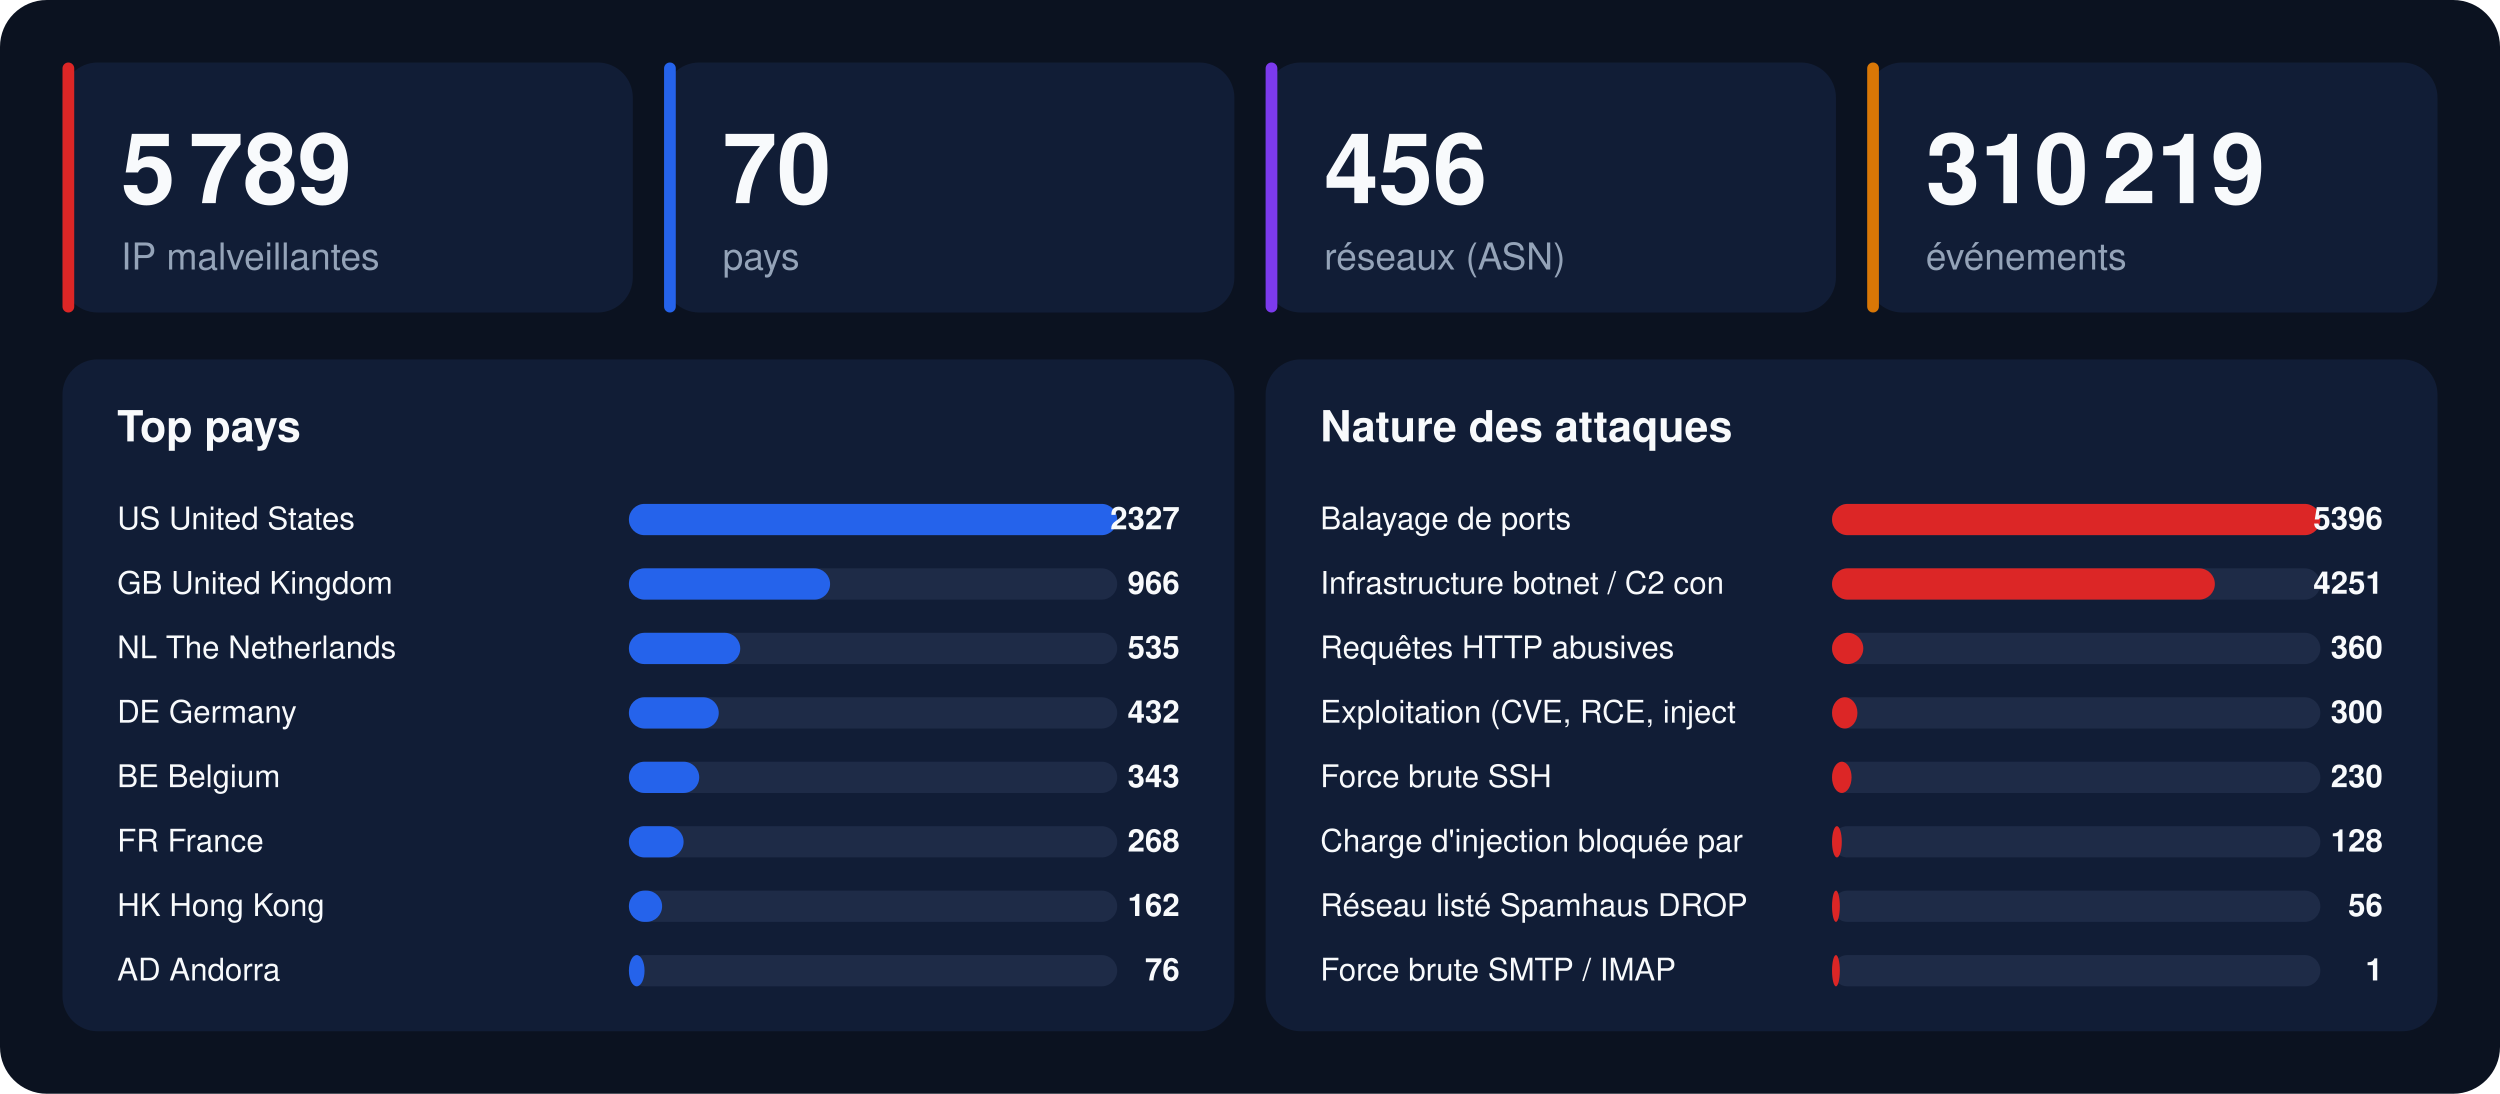
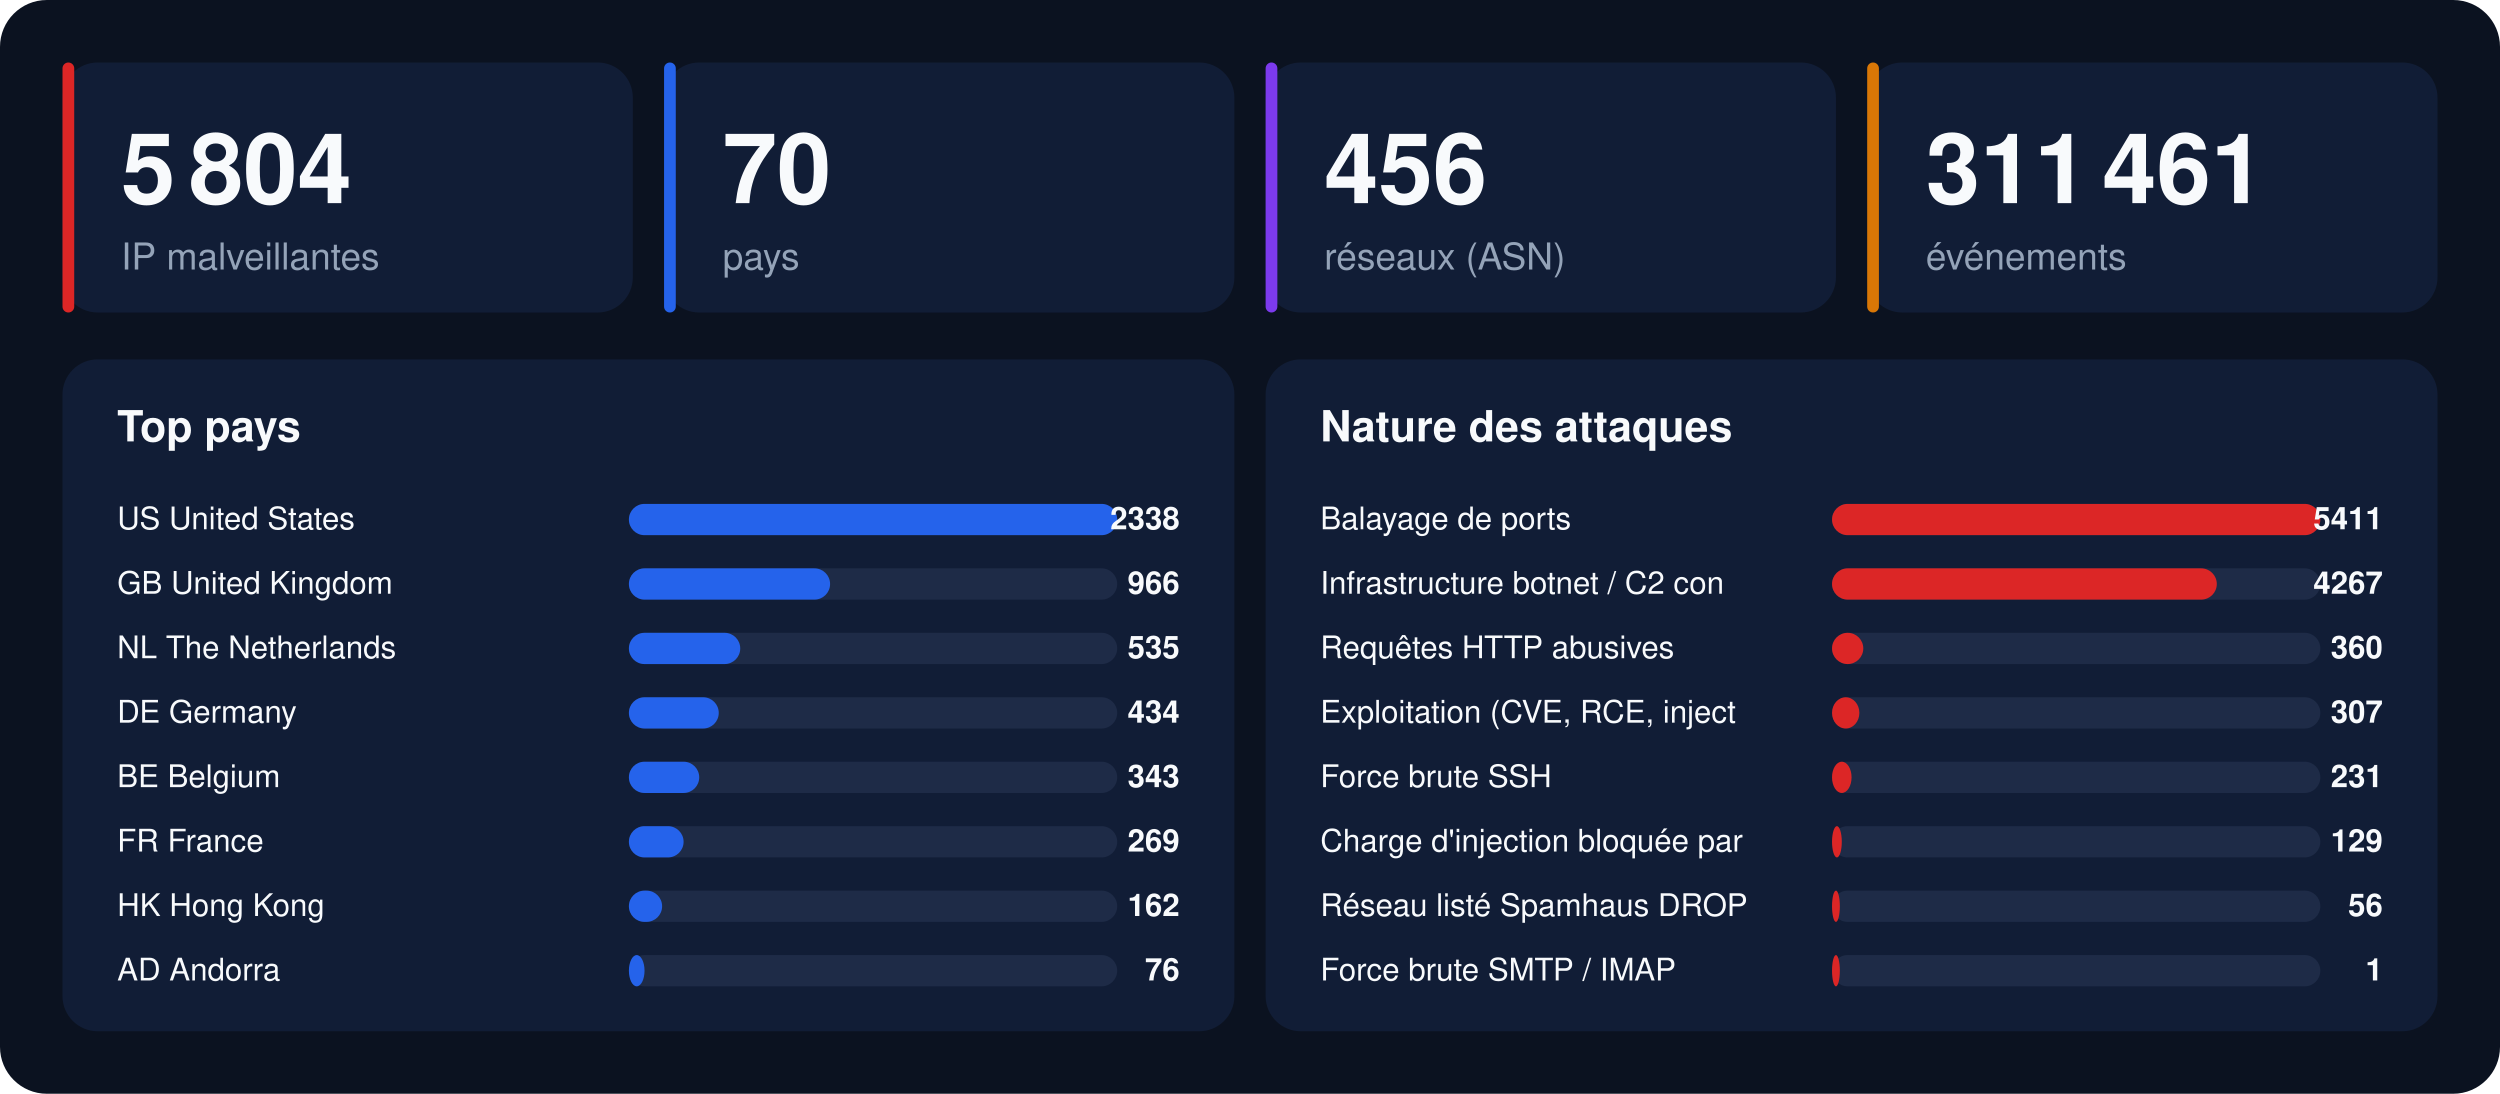
<svg xmlns="http://www.w3.org/2000/svg" width="1280" height="560" viewBox="0 0 1280 560" font-family="-apple-system,BlinkMacSystemFont,'Segoe UI',Helvetica,Arial,sans-serif">
  <rect width="1280" height="560" rx="24" fill="#0b1220" />
  <rect x="32" y="32" width="292" height="128" rx="18" fill="#111d36" />
  <rect x="32" y="32" width="6" height="128" rx="3" fill="#dc2626" />
-   <text x="62" y="104" font-size="50" font-weight="800" fill="#f8fafc">5 789</text>
+   <text x="62" y="104" font-size="50" font-weight="800" fill="#f8fafc">5 804</text>
  <text x="62" y="138" font-size="19" fill="#94a3b8">IP malveillantes</text>
  <rect x="340" y="32" width="292" height="128" rx="18" fill="#111d36" />
  <rect x="340" y="32" width="6" height="128" rx="3" fill="#2563eb" />
  <text x="370" y="104" font-size="50" font-weight="800" fill="#f8fafc">70</text>
  <text x="370" y="138" font-size="19" fill="#94a3b8">pays</text>
  <rect x="648" y="32" width="292" height="128" rx="18" fill="#111d36" />
  <rect x="648" y="32" width="6" height="128" rx="3" fill="#7c3aed" />
  <text x="678" y="104" font-size="50" font-weight="800" fill="#f8fafc">456</text>
  <text x="678" y="138" font-size="19" fill="#94a3b8">réseaux (ASN)</text>
  <rect x="956" y="32" width="292" height="128" rx="18" fill="#111d36" />
  <rect x="956" y="32" width="6" height="128" rx="3" fill="#d97706" />
-   <text x="986" y="104" font-size="50" font-weight="800" fill="#f8fafc">310 219</text>
+   <text x="986" y="104" font-size="50" font-weight="800" fill="#f8fafc">311 461</text>
  <text x="986" y="138" font-size="19" fill="#94a3b8">événements</text>
  <rect x="32" y="184" width="600" height="344" rx="18" fill="#111d36" />
  <text x="60" y="226" font-size="22" font-weight="700" fill="#f8fafc">Top pays</text>
  <text x="60" y="271" font-size="16" fill="#f8fafc">US  United States</text>
  <rect x="322" y="258" width="250" height="16" rx="8" fill="#1e2b47" />
  <rect x="322" y="258" width="250" height="16" rx="8" fill="#2563eb" />
-   <text x="604" y="271" font-size="16" font-weight="700" text-anchor="end" fill="#f8fafc">2327</text>
+   <text x="604" y="271" font-size="16" font-weight="700" text-anchor="end" fill="#f8fafc">2338</text>
  <text x="60" y="304" font-size="16" fill="#f8fafc">GB  United Kingdom</text>
  <rect x="322" y="291" width="250" height="16" rx="8" fill="#1e2b47" />
  <rect x="322" y="291" width="103" height="16" rx="8" fill="#2563eb" />
  <text x="604" y="304" font-size="16" font-weight="700" text-anchor="end" fill="#f8fafc">966</text>
  <text x="60" y="337" font-size="16" fill="#f8fafc">NL  The Netherlands</text>
  <rect x="322" y="324" width="250" height="16" rx="8" fill="#1e2b47" />
  <rect x="322" y="324" width="57" height="16" rx="8" fill="#2563eb" />
  <text x="604" y="337" font-size="16" font-weight="700" text-anchor="end" fill="#f8fafc">535</text>
  <text x="60" y="370" font-size="16" fill="#f8fafc">DE  Germany</text>
  <rect x="322" y="357" width="250" height="16" rx="8" fill="#1e2b47" />
  <rect x="322" y="357" width="46" height="16" rx="8" fill="#2563eb" />
-   <text x="604" y="370" font-size="16" font-weight="700" text-anchor="end" fill="#f8fafc">432</text>
+   <text x="604" y="370" font-size="16" font-weight="700" text-anchor="end" fill="#f8fafc">434</text>
  <text x="60" y="403" font-size="16" fill="#f8fafc">BE  Belgium</text>
  <rect x="322" y="390" width="250" height="16" rx="8" fill="#1e2b47" />
  <rect x="322" y="390" width="36" height="16" rx="8" fill="#2563eb" />
  <text x="604" y="403" font-size="16" font-weight="700" text-anchor="end" fill="#f8fafc">343</text>
  <text x="60" y="436" font-size="16" fill="#f8fafc">FR  France</text>
  <rect x="322" y="423" width="250" height="16" rx="8" fill="#1e2b47" />
  <rect x="322" y="423" width="28" height="16" rx="8" fill="#2563eb" />
-   <text x="604" y="436" font-size="16" font-weight="700" text-anchor="end" fill="#f8fafc">268</text>
+   <text x="604" y="436" font-size="16" font-weight="700" text-anchor="end" fill="#f8fafc">269</text>
  <text x="60" y="469" font-size="16" fill="#f8fafc">HK  Hong Kong</text>
  <rect x="322" y="456" width="250" height="16" rx="8" fill="#1e2b47" />
  <rect x="322" y="456" width="17" height="16" rx="8" fill="#2563eb" />
  <text x="604" y="469" font-size="16" font-weight="700" text-anchor="end" fill="#f8fafc">162</text>
  <text x="60" y="502" font-size="16" fill="#f8fafc">AD  Andorra</text>
  <rect x="322" y="489" width="250" height="16" rx="8" fill="#1e2b47" />
  <rect x="322" y="489" width="8" height="16" rx="8" fill="#2563eb" />
  <text x="604" y="502" font-size="16" font-weight="700" text-anchor="end" fill="#f8fafc">76</text>
  <rect x="648" y="184" width="600" height="344" rx="18" fill="#111d36" />
  <text x="676" y="226" font-size="22" font-weight="700" fill="#f8fafc">Nature des attaques</text>
  <text x="676" y="271" font-size="16" fill="#f8fafc">Balayage de ports</text>
  <rect x="938" y="258" width="250" height="16" rx="8" fill="#1e2b47" />
  <rect x="938" y="258" width="250" height="16" rx="8" fill="#dc2626" />
-   <text x="1220" y="271" font-size="16" font-weight="700" text-anchor="end" fill="#f8fafc">5396</text>
+   <text x="1220" y="271" font-size="16" font-weight="700" text-anchor="end" fill="#f8fafc">5411</text>
  <text x="676" y="304" font-size="16" fill="#f8fafc">Infrastructure botnet / C2 con</text>
  <rect x="938" y="291" width="250" height="16" rx="8" fill="#1e2b47" />
-   <rect x="938" y="291" width="196" height="16" rx="8" fill="#dc2626" />
-   <text x="1220" y="304" font-size="16" font-weight="700" text-anchor="end" fill="#f8fafc">4251</text>
+   <rect x="938" y="291" width="197" height="16" rx="8" fill="#dc2626" />
+   <text x="1220" y="304" font-size="16" font-weight="700" text-anchor="end" fill="#f8fafc">4267</text>
  <text x="676" y="337" font-size="16" fill="#f8fafc">Requêtes HTTP abusives</text>
  <rect x="938" y="324" width="250" height="16" rx="8" fill="#1e2b47" />
  <rect x="938" y="324" width="16" height="16" rx="8" fill="#dc2626" />
  <text x="1220" y="337" font-size="16" font-weight="700" text-anchor="end" fill="#f8fafc">360</text>
  <text x="676" y="370" font-size="16" fill="#f8fafc">Exploitation (CVE, RCE, inject</text>
  <rect x="938" y="357" width="250" height="16" rx="8" fill="#1e2b47" />
-   <rect x="938" y="357" width="13" height="16" rx="8" fill="#dc2626" />
-   <text x="1220" y="370" font-size="16" font-weight="700" text-anchor="end" fill="#f8fafc">300</text>
+   <rect x="938" y="357" width="14" height="16" rx="8" fill="#dc2626" />
+   <text x="1220" y="370" font-size="16" font-weight="700" text-anchor="end" fill="#f8fafc">307</text>
  <text x="676" y="403" font-size="16" fill="#f8fafc">Force brute SSH</text>
  <rect x="938" y="390" width="250" height="16" rx="8" fill="#1e2b47" />
  <rect x="938" y="390" width="10" height="16" rx="8" fill="#dc2626" />
-   <text x="1220" y="403" font-size="16" font-weight="700" text-anchor="end" fill="#f8fafc">230</text>
+   <text x="1220" y="403" font-size="16" font-weight="700" text-anchor="end" fill="#f8fafc">231</text>
  <text x="676" y="436" font-size="16" fill="#f8fafc">Charge d'injection bloquée par</text>
  <rect x="938" y="423" width="250" height="16" rx="8" fill="#1e2b47" />
  <rect x="938" y="423" width="5" height="16" rx="8" fill="#dc2626" />
-   <text x="1220" y="436" font-size="16" font-weight="700" text-anchor="end" fill="#f8fafc">128</text>
+   <text x="1220" y="436" font-size="16" font-weight="700" text-anchor="end" fill="#f8fafc">129</text>
  <text x="676" y="469" font-size="16" fill="#f8fafc">Réseau listé Spamhaus DROP</text>
  <rect x="938" y="456" width="250" height="16" rx="8" fill="#1e2b47" />
  <rect x="938" y="456" width="4" height="16" rx="8" fill="#dc2626" />
  <text x="1220" y="469" font-size="16" font-weight="700" text-anchor="end" fill="#f8fafc">56</text>
  <text x="676" y="502" font-size="16" fill="#f8fafc">Force brute SMTP / IMAP</text>
  <rect x="938" y="489" width="250" height="16" rx="8" fill="#1e2b47" />
  <rect x="938" y="489" width="4" height="16" rx="8" fill="#dc2626" />
  <text x="1220" y="502" font-size="16" font-weight="700" text-anchor="end" fill="#f8fafc">1</text>
</svg>
